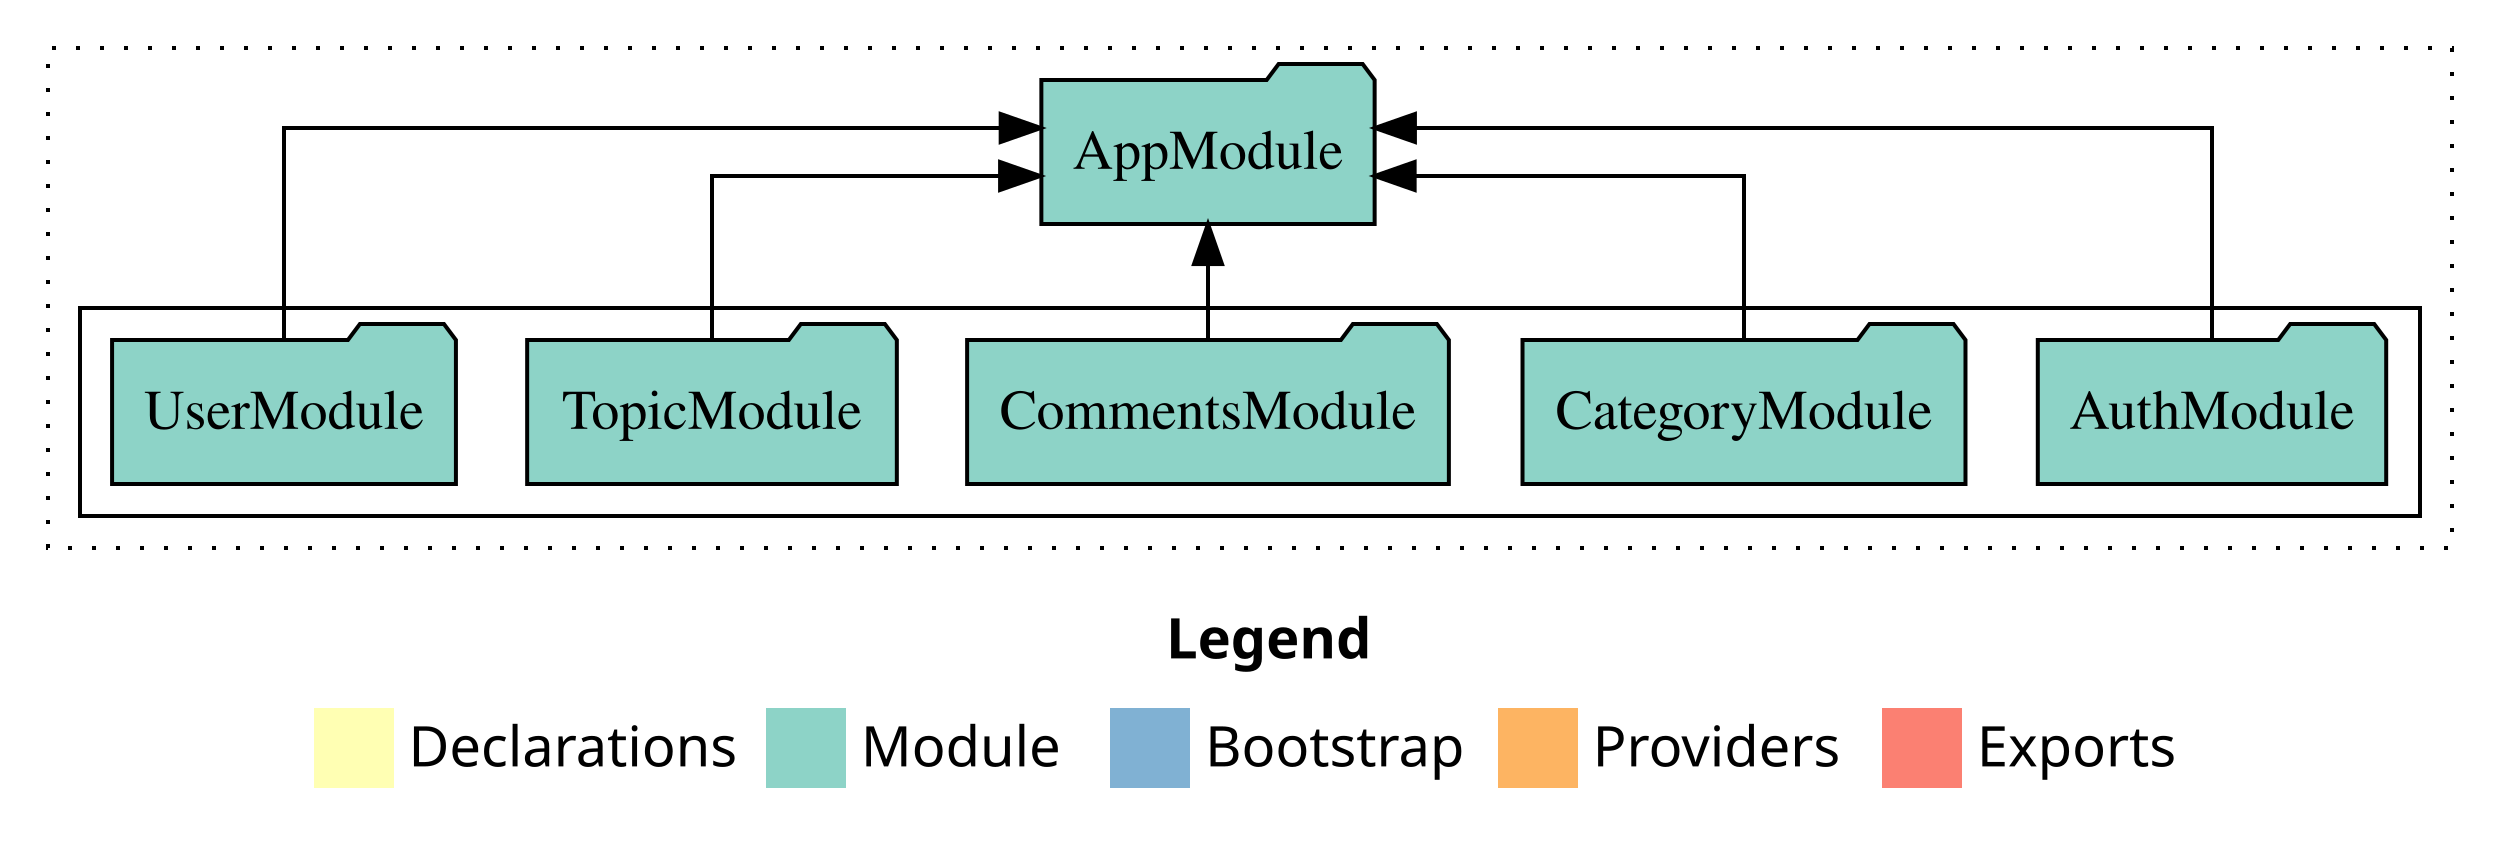
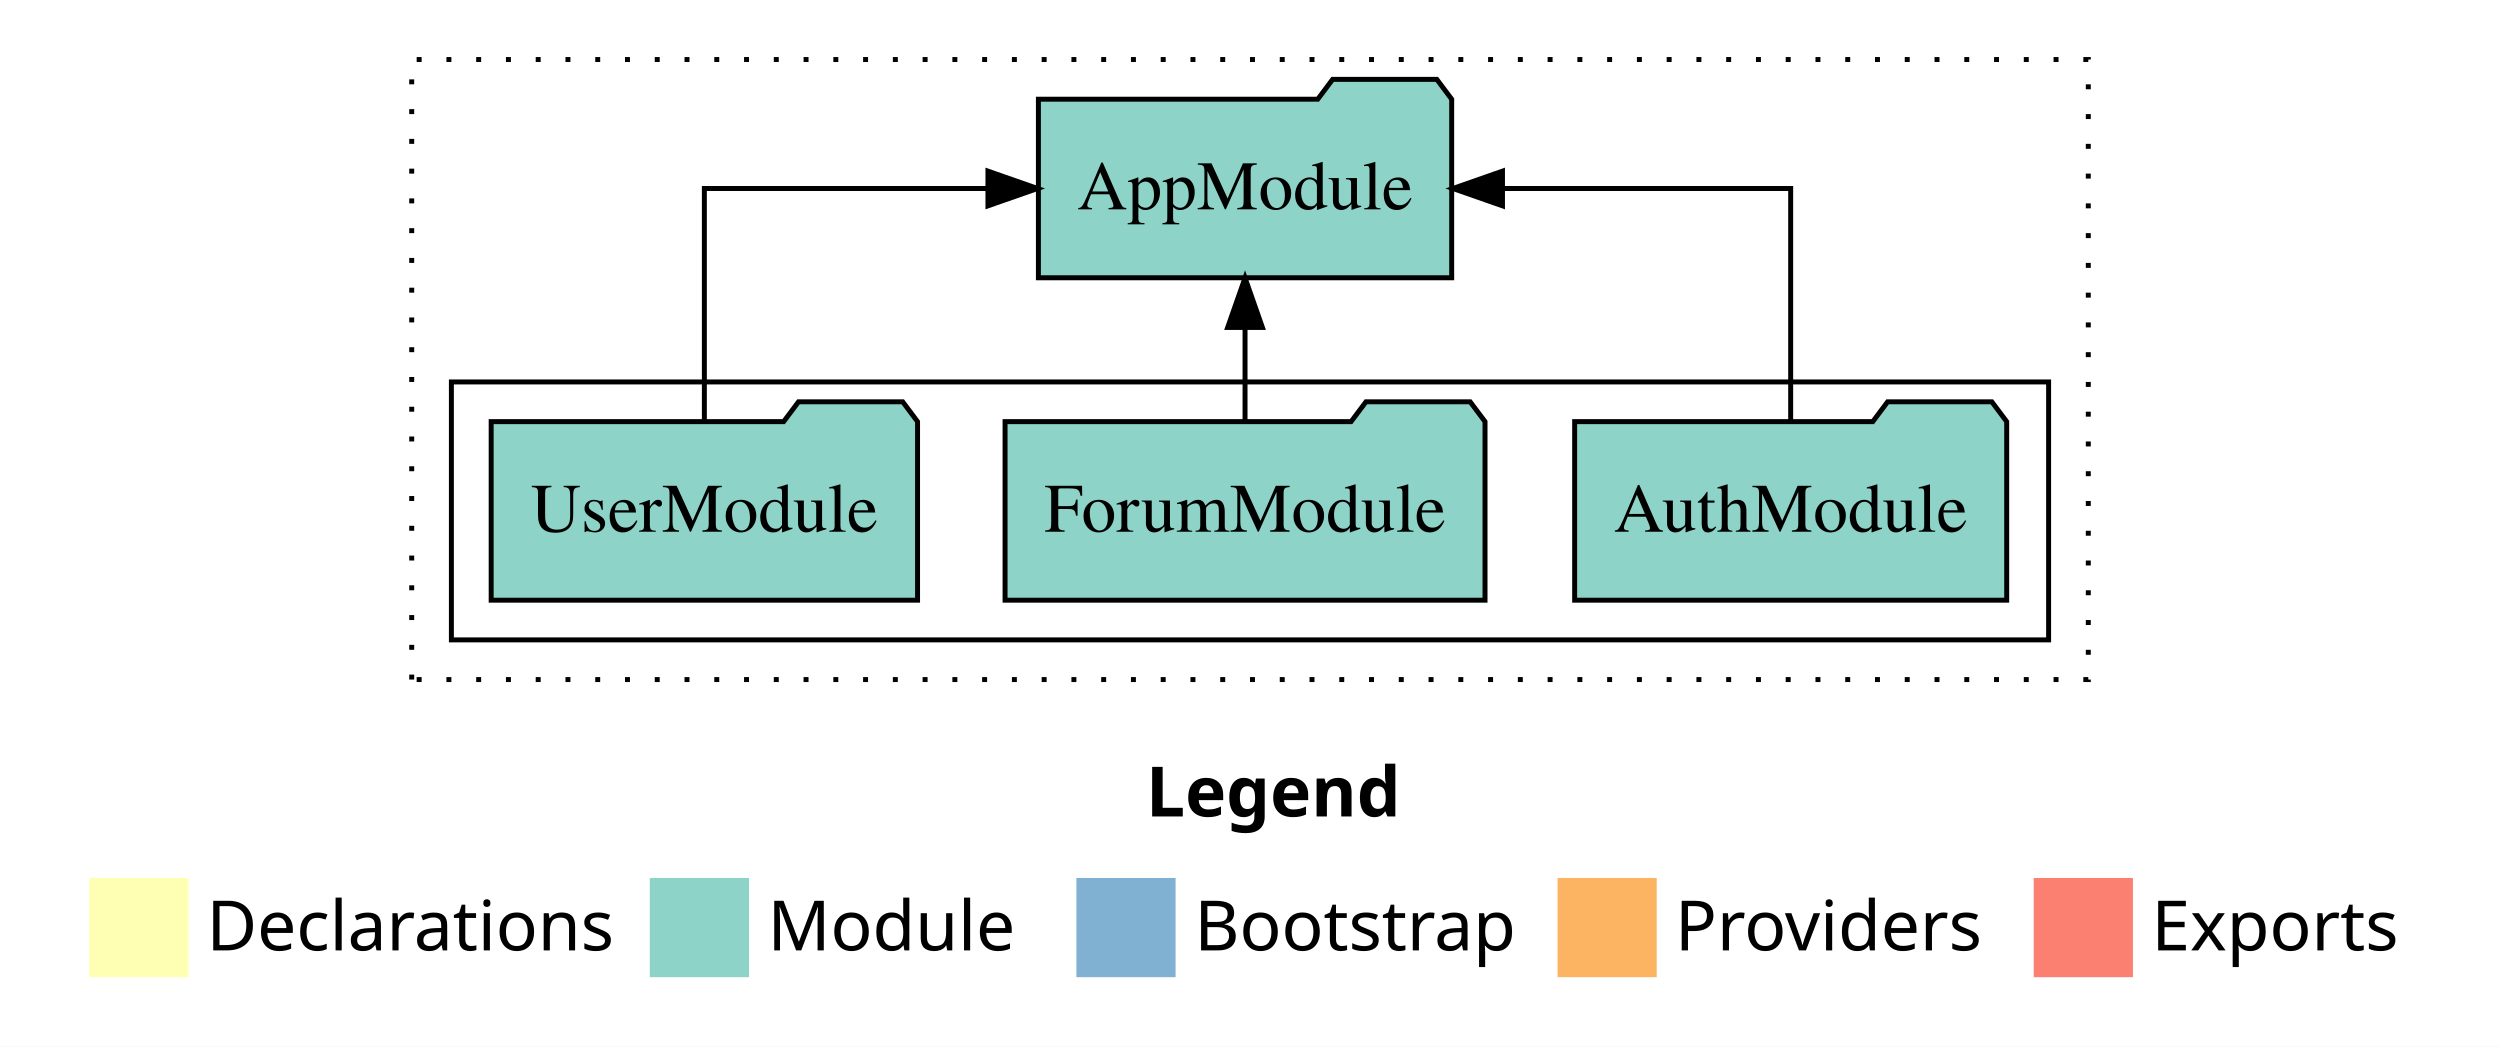
- <svg xmlns="http://www.w3.org/2000/svg" width="625pt" height="211pt" viewBox="0.00 0.00 625.00 211.00">
+ <svg xmlns="http://www.w3.org/2000/svg" width="504pt" height="211pt" viewBox="0.00 0.00 504.00 211.00">
  <g id="graph0" class="graph" transform="scale(1 1) rotate(0) translate(4 207)">
-     <polygon fill="white" stroke="transparent" points="-4,4 -4,-207 621,-207 621,4 -4,4" />
-     <text text-anchor="start" x="287.51" y="-42.4" font-family="sans-serif" font-weight="bold" font-size="14.00">Legend</text>
-     <polygon fill="#ffffb3" stroke="transparent" points="74.5,-10 74.5,-30 94.5,-30 94.5,-10 74.5,-10" />
-     <text text-anchor="start" x="98.13" y="-15.4" font-family="sans-serif" font-size="14.00">  Declarations</text>
-     <polygon fill="#8dd3c7" stroke="transparent" points="187.5,-10 187.5,-30 207.5,-30 207.5,-10 187.5,-10" />
-     <text text-anchor="start" x="211.23" y="-15.4" font-family="sans-serif" font-size="14.00">  Module</text>
-     <polygon fill="#80b1d3" stroke="transparent" points="273.5,-10 273.5,-30 293.5,-30 293.5,-10 273.5,-10" />
-     <text text-anchor="start" x="297.28" y="-15.4" font-family="sans-serif" font-size="14.00">  Bootstrap</text>
-     <polygon fill="#fdb462" stroke="transparent" points="370.5,-10 370.5,-30 390.5,-30 390.5,-10 370.5,-10" />
-     <text text-anchor="start" x="394.17" y="-15.4" font-family="sans-serif" font-size="14.00">  Providers</text>
-     <polygon fill="#fb8072" stroke="transparent" points="466.5,-10 466.5,-30 486.5,-30 486.5,-10 466.5,-10" />
-     <text text-anchor="start" x="490.23" y="-15.4" font-family="sans-serif" font-size="14.00">  Exports</text>
+     <polygon fill="white" stroke="transparent" points="-4,4 -4,-207 500,-207 500,4 -4,4" />
+     <text text-anchor="start" x="227.01" y="-42.4" font-family="sans-serif" font-weight="bold" font-size="14.00">Legend</text>
+     <polygon fill="#ffffb3" stroke="transparent" points="14,-10 14,-30 34,-30 34,-10 14,-10" />
+     <text text-anchor="start" x="37.63" y="-15.4" font-family="sans-serif" font-size="14.00">  Declarations</text>
+     <polygon fill="#8dd3c7" stroke="transparent" points="127,-10 127,-30 147,-30 147,-10 127,-10" />
+     <text text-anchor="start" x="150.73" y="-15.4" font-family="sans-serif" font-size="14.00">  Module</text>
+     <polygon fill="#80b1d3" stroke="transparent" points="213,-10 213,-30 233,-30 233,-10 213,-10" />
+     <text text-anchor="start" x="236.78" y="-15.4" font-family="sans-serif" font-size="14.00">  Bootstrap</text>
+     <polygon fill="#fdb462" stroke="transparent" points="310,-10 310,-30 330,-30 330,-10 310,-10" />
+     <text text-anchor="start" x="333.67" y="-15.4" font-family="sans-serif" font-size="14.00">  Providers</text>
+     <polygon fill="#fb8072" stroke="transparent" points="406,-10 406,-30 426,-30 426,-10 406,-10" />
+     <text text-anchor="start" x="429.73" y="-15.4" font-family="sans-serif" font-size="14.00">  Exports</text>
    <g id="clust1" class="cluster">
-       <polygon fill="none" stroke="black" stroke-dasharray="1,5" points="8,-70 8,-195 609,-195 609,-70 8,-70" />
+       <polygon fill="none" stroke="black" stroke-dasharray="1,5" points="79,-70 79,-195 417,-195 417,-70 79,-70" />
    </g>
    <g id="clust3" class="cluster">
-       <polygon fill="none" stroke="black" points="16,-78 16,-130 601,-130 601,-78 16,-78" />
+       <polygon fill="none" stroke="black" points="87,-78 87,-130 409,-130 409,-78 87,-78" />
    </g>
    <g id="node1" class="node">
-       <polygon fill="#8dd3c7" stroke="black" points="592.55,-122 589.55,-126 568.55,-126 565.55,-122 505.45,-122 505.45,-86 592.55,-86 592.55,-122" />
-       <text text-anchor="middle" x="549" y="-99.8" font-family="Times,serif" font-size="14.00">AuthModule</text>
+       <polygon fill="#8dd3c7" stroke="black" points="400.55,-122 397.55,-126 376.55,-126 373.55,-122 313.45,-122 313.45,-86 400.55,-86 400.55,-122" />
+       <text text-anchor="middle" x="357" y="-99.8" font-family="Times,serif" font-size="14.00">AuthModule</text>
    </g>
-     <g id="node6" class="node">
-       <polygon fill="#8dd3c7" stroke="black" points="339.66,-187 336.66,-191 315.66,-191 312.66,-187 256.34,-187 256.34,-151 339.66,-151 339.66,-187" />
-       <text text-anchor="middle" x="298" y="-164.8" font-family="Times,serif" font-size="14.00">AppModule</text>
+     <g id="node4" class="node">
+       <polygon fill="#8dd3c7" stroke="black" points="288.66,-187 285.66,-191 264.66,-191 261.66,-187 205.34,-187 205.34,-151 288.66,-151 288.66,-187" />
+       <text text-anchor="middle" x="247" y="-164.8" font-family="Times,serif" font-size="14.00">AppModule</text>
    </g>
    <g id="edge1" class="edge">
-       <path fill="none" stroke="black" d="M549,-122.28C549,-143.32 549,-175 549,-175 549,-175 349.73,-175 349.73,-175" />
-       <polygon fill="black" stroke="black" points="349.73,-171.5 339.73,-175 349.73,-178.5 349.73,-171.5" />
+       <path fill="none" stroke="black" d="M357,-122.11C357,-141.34 357,-169 357,-169 357,-169 298.9,-169 298.9,-169" />
+       <polygon fill="black" stroke="black" points="298.9,-165.5 288.9,-169 298.9,-172.5 298.9,-165.5" />
    </g>
    <g id="node2" class="node">
-       <polygon fill="#8dd3c7" stroke="black" points="487.37,-122 484.37,-126 463.37,-126 460.37,-122 376.63,-122 376.63,-86 487.37,-86 487.37,-122" />
-       <text text-anchor="middle" x="432" y="-99.8" font-family="Times,serif" font-size="14.00">CategoryModule</text>
+       <polygon fill="#8dd3c7" stroke="black" points="295.38,-122 292.38,-126 271.38,-126 268.38,-122 198.62,-122 198.62,-86 295.38,-86 295.38,-122" />
+       <text text-anchor="middle" x="247" y="-99.8" font-family="Times,serif" font-size="14.00">ForumModule</text>
    </g>
    <g id="edge2" class="edge">
-       <path fill="none" stroke="black" d="M432,-122.02C432,-139.37 432,-163 432,-163 432,-163 349.66,-163 349.66,-163" />
-       <polygon fill="black" stroke="black" points="349.66,-159.5 339.66,-163 349.66,-166.5 349.66,-159.5" />
+       <path fill="none" stroke="black" d="M247,-122.11C247,-122.11 247,-140.99 247,-140.99" />
+       <polygon fill="black" stroke="black" points="243.5,-140.99 247,-150.99 250.5,-140.99 243.5,-140.99" />
    </g>
    <g id="node3" class="node">
-       <polygon fill="#8dd3c7" stroke="black" points="358.22,-122 355.22,-126 334.22,-126 331.22,-122 237.78,-122 237.78,-86 358.22,-86 358.22,-122" />
-       <text text-anchor="middle" x="298" y="-99.8" font-family="Times,serif" font-size="14.00">CommentsModule</text>
+       <polygon fill="#8dd3c7" stroke="black" points="180.98,-122 177.98,-126 156.98,-126 153.98,-122 95.02,-122 95.02,-86 180.98,-86 180.98,-122" />
+       <text text-anchor="middle" x="138" y="-99.8" font-family="Times,serif" font-size="14.00">UserModule</text>
    </g>
    <g id="edge3" class="edge">
-       <path fill="none" stroke="black" d="M298,-122.11C298,-122.11 298,-140.99 298,-140.99" />
-       <polygon fill="black" stroke="black" points="294.5,-140.99 298,-150.99 301.5,-140.99 294.5,-140.99" />
-     </g>
-     <g id="node4" class="node">
-       <polygon fill="#8dd3c7" stroke="black" points="220.21,-122 217.21,-126 196.21,-126 193.21,-122 127.79,-122 127.79,-86 220.21,-86 220.21,-122" />
-       <text text-anchor="middle" x="174" y="-99.8" font-family="Times,serif" font-size="14.00">TopicModule</text>
-     </g>
-     <g id="edge4" class="edge">
-       <path fill="none" stroke="black" d="M174,-122.02C174,-139.37 174,-163 174,-163 174,-163 246.02,-163 246.02,-163" />
-       <polygon fill="black" stroke="black" points="246.02,-166.5 256.02,-163 246.02,-159.5 246.02,-166.5" />
-     </g>
-     <g id="node5" class="node">
-       <polygon fill="#8dd3c7" stroke="black" points="109.98,-122 106.98,-126 85.98,-126 82.98,-122 24.02,-122 24.02,-86 109.98,-86 109.98,-122" />
-       <text text-anchor="middle" x="67" y="-99.8" font-family="Times,serif" font-size="14.00">UserModule</text>
-     </g>
-     <g id="edge5" class="edge">
-       <path fill="none" stroke="black" d="M67,-122.28C67,-143.32 67,-175 67,-175 67,-175 246.17,-175 246.17,-175" />
-       <polygon fill="black" stroke="black" points="246.17,-178.5 256.17,-175 246.17,-171.5 246.17,-178.5" />
+       <path fill="none" stroke="black" d="M138,-122.11C138,-141.34 138,-169 138,-169 138,-169 195.17,-169 195.17,-169" />
+       <polygon fill="black" stroke="black" points="195.17,-172.5 205.17,-169 195.17,-165.5 195.17,-172.5" />
    </g>
  </g>
</svg>
